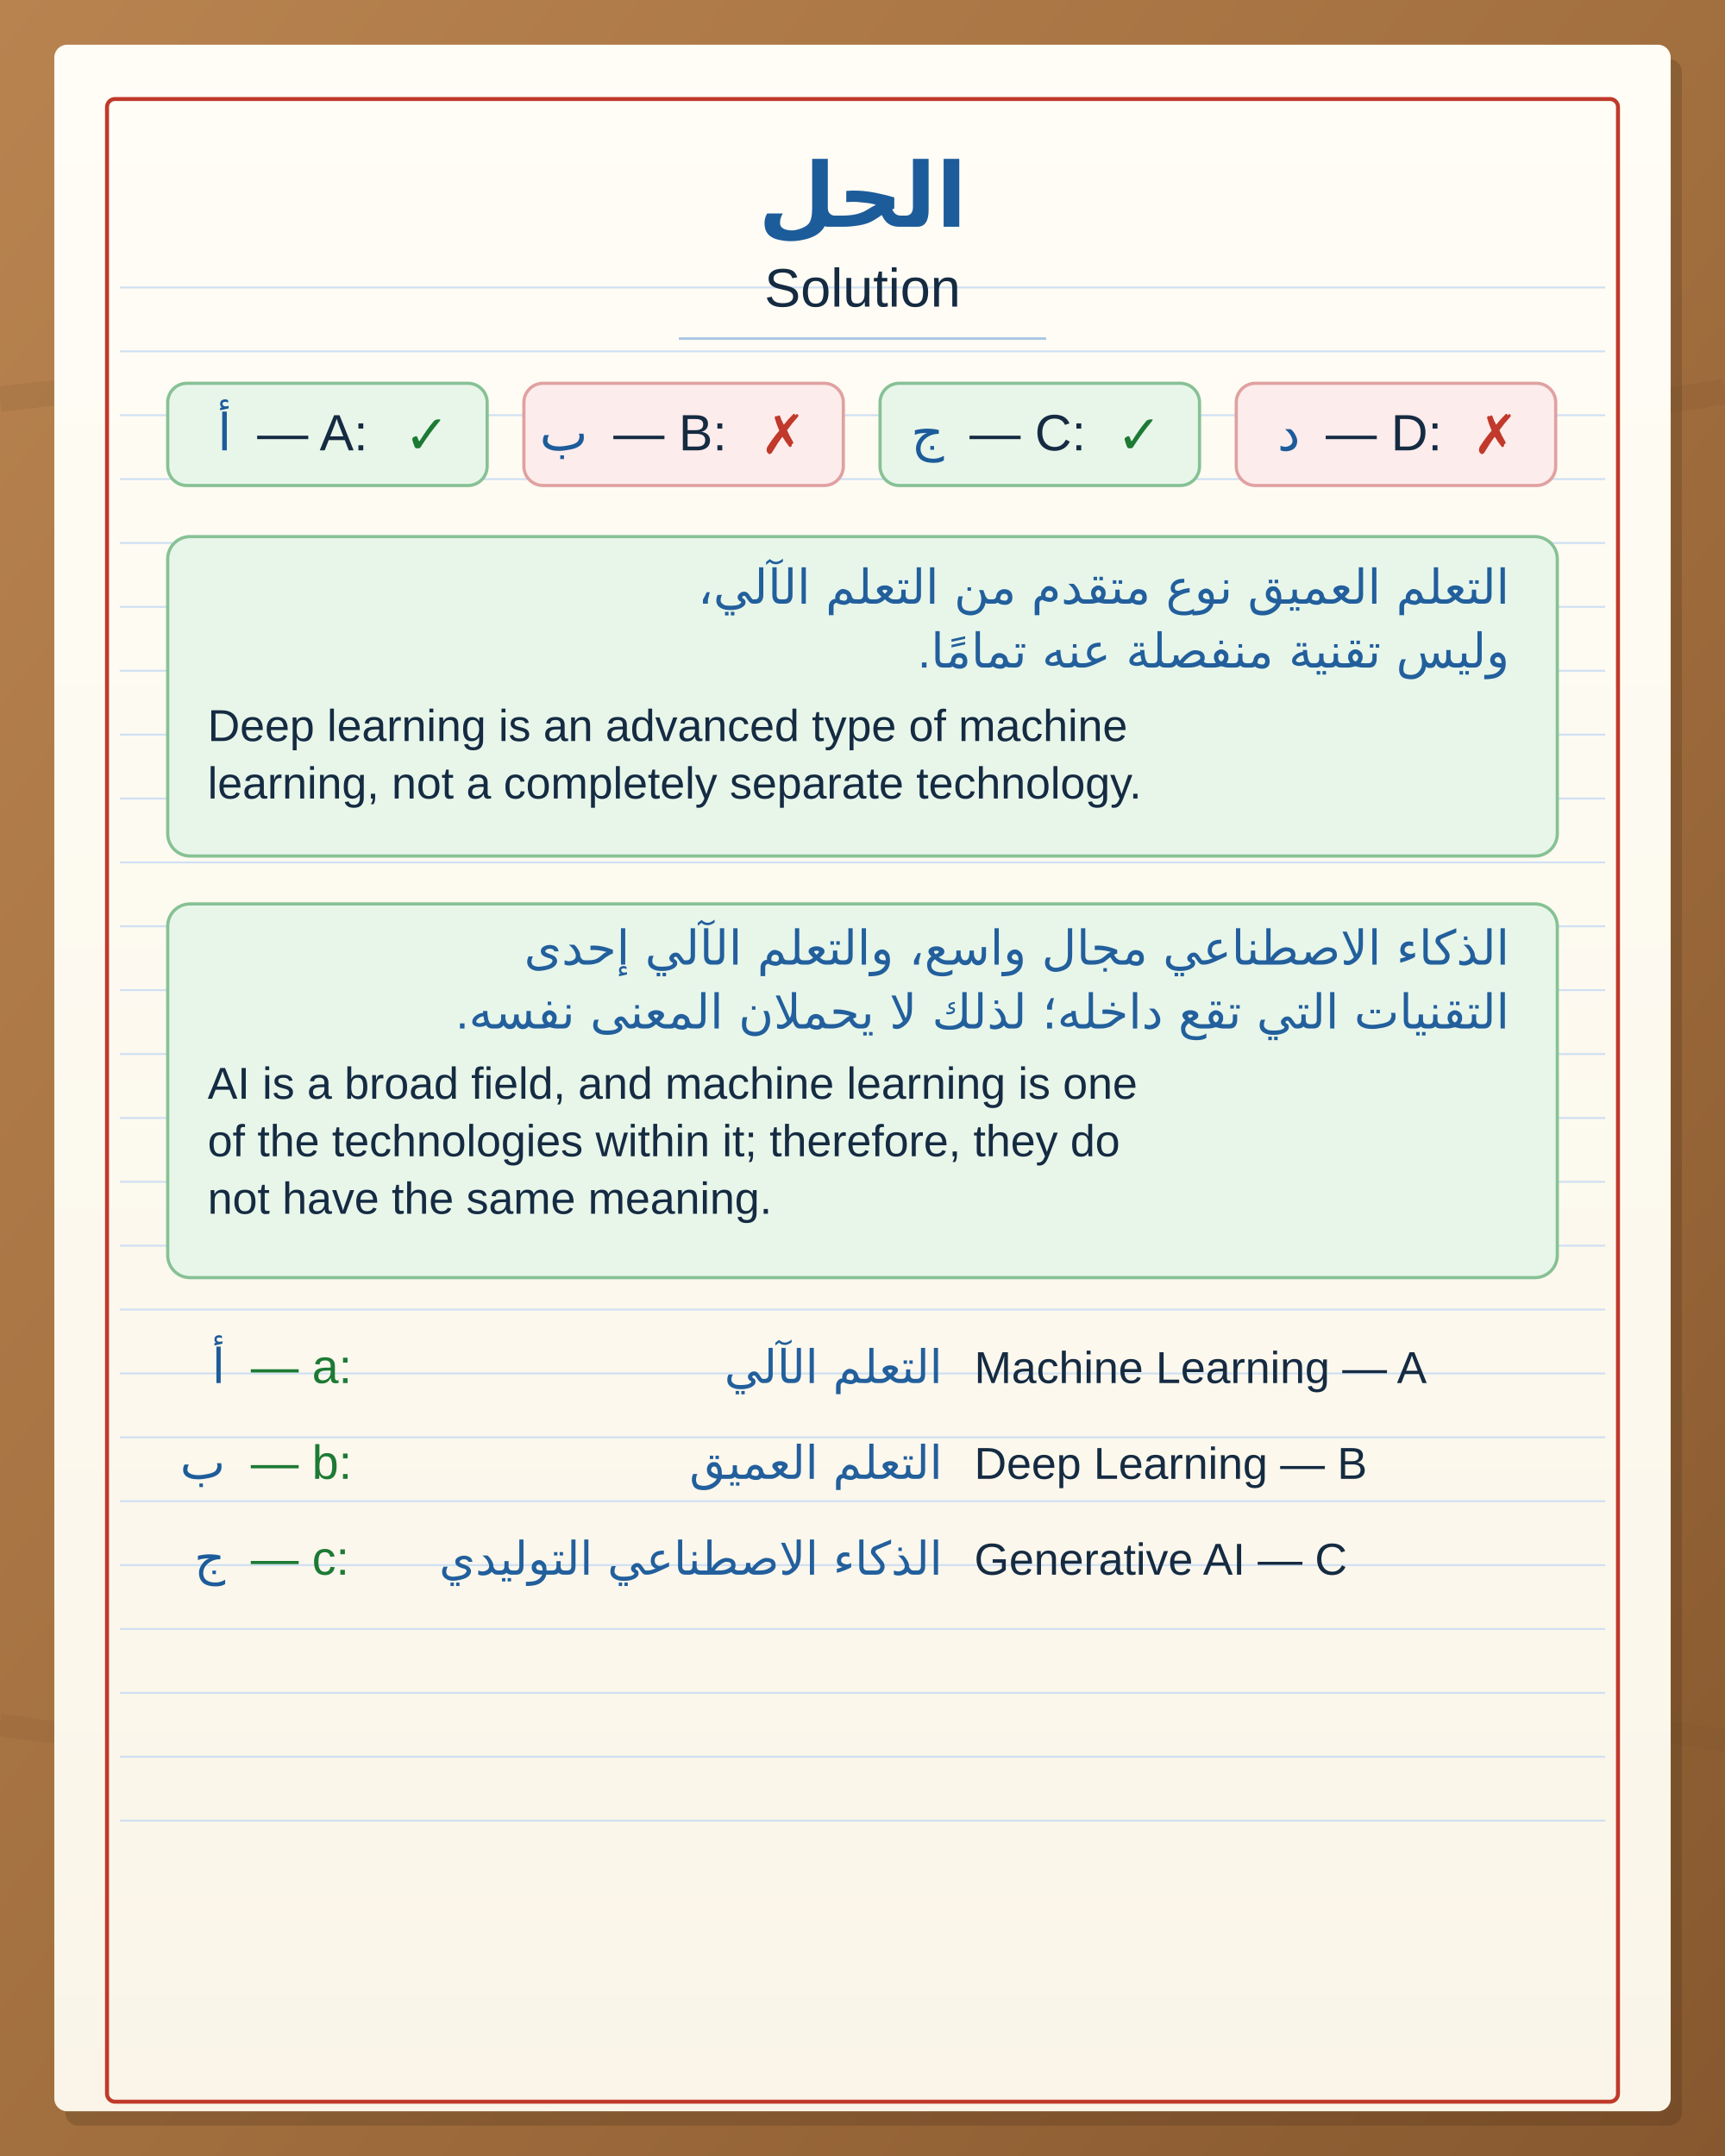
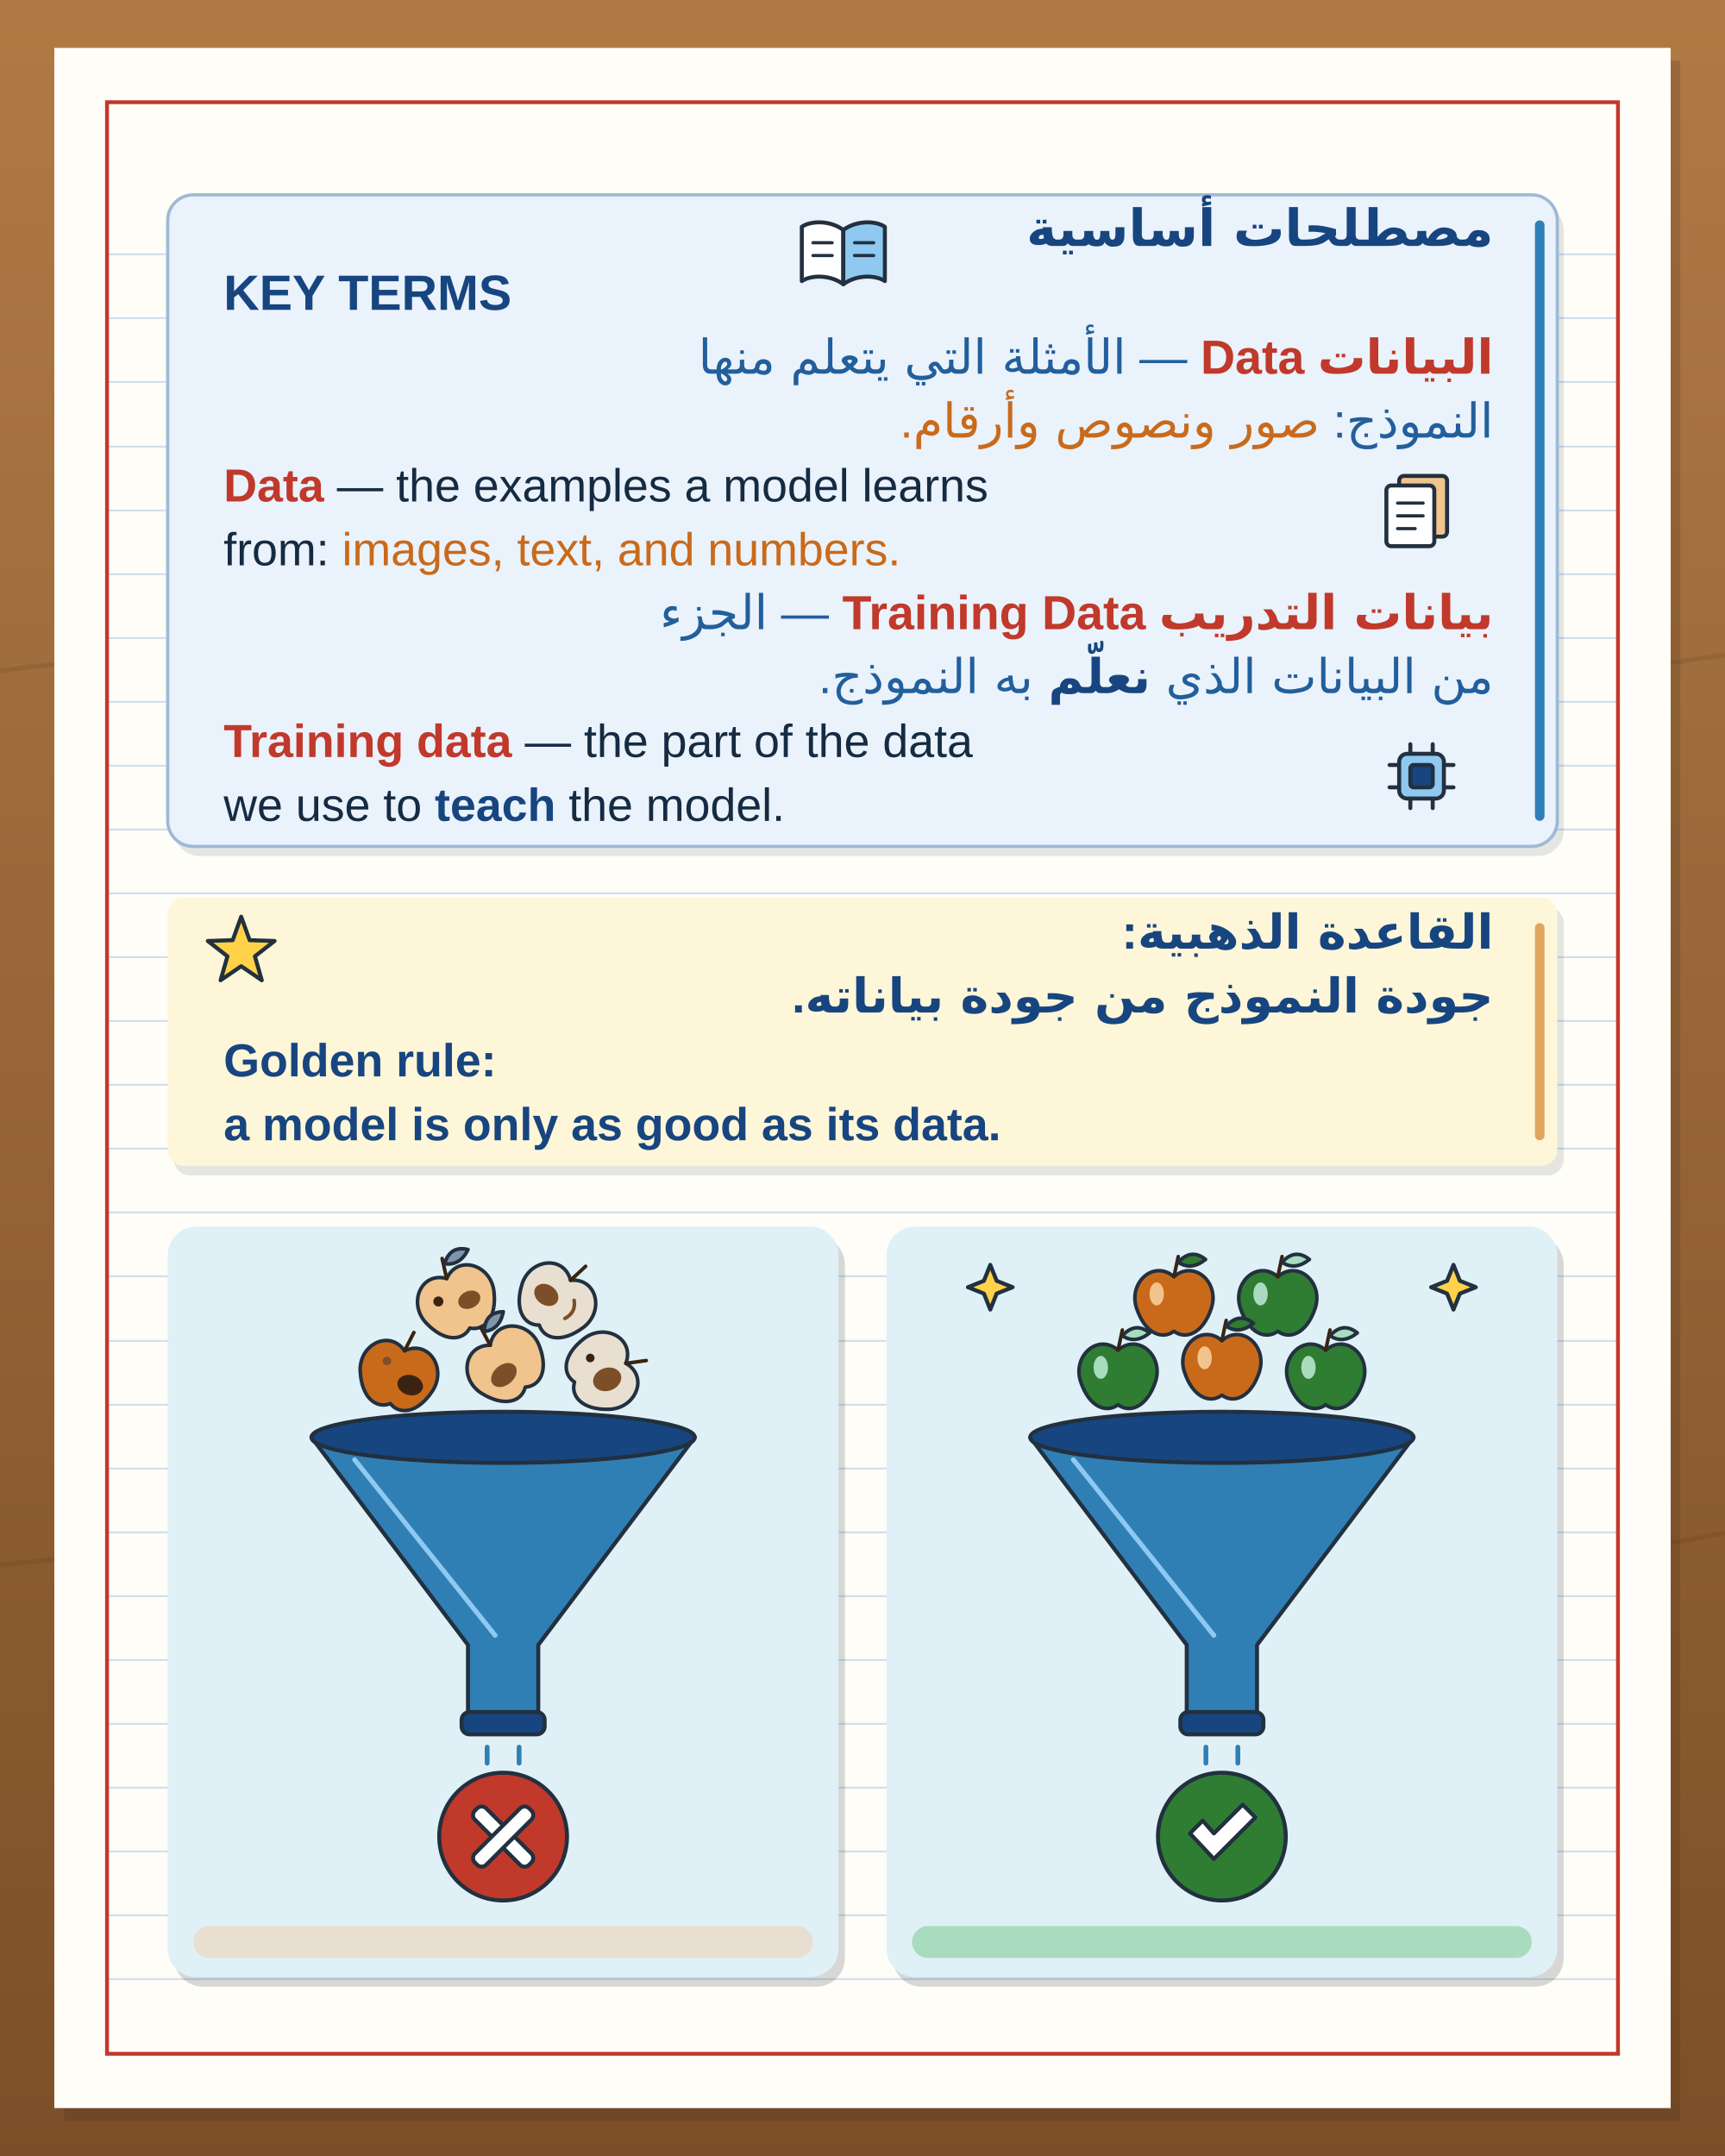
<svg xmlns="http://www.w3.org/2000/svg" width="1080" height="1350" viewBox="0 0 1080 1350" preserveAspectRatio="xMidYMid meet" style="width:100%;height:auto;max-width:1080px;display:block;margin:0 auto;">
  <defs>
-     <linearGradient id="deskWood" x1="0" y1="0" x2="1" y2="1">
-       <stop offset="0" stop-color="#b8834f" />
-       <stop offset="0.55" stop-color="#a06d3d" />
-       <stop offset="1" stop-color="#87582f" />
+     <linearGradient id="pmDesk" x1="0" y1="0" x2="0" y2="1">
+       <stop offset="0" stop-color="#b07a45" />
+       <stop offset="1" stop-color="#7d4f28" />
    </linearGradient>
-     <linearGradient id="paperTone" x1="0" y1="0" x2="0" y2="1">
-       <stop offset="0" stop-color="#fffdf6" />
-       <stop offset="1" stop-color="#faf5e8" />
-     </linearGradient>
+     <pattern id="pmRules" x="0" y="120" width="1080" height="40" patternUnits="userSpaceOnUse">
+       <line x1="0" y1="39.5" x2="1080" y2="39.5" stroke="#cfe0f0" stroke-width="1.4" />
+     </pattern>
  </defs>
-   <rect x="0" y="0" width="1080" height="1350" fill="url(#deskWood)" />
-   <path d="M0 250 C 300 210, 780 300, 1080 245" fill="none" stroke="#6f4523" stroke-width="16" opacity=".13" />
-   <path d="M0 1080 C 320 1130, 760 1035, 1080 1090" fill="none" stroke="#6f4523" stroke-width="14" opacity=".11" />
-   <rect x="41" y="37" width="1012" height="1294" rx="8" fill="#3b2413" opacity=".22" />
-   <rect x="34" y="28" width="1012" height="1294" rx="8" fill="url(#paperTone)" />
-   <g stroke="#cfe0f2" stroke-width="1.2">
-     <line x1="75" y1="180" x2="1005" y2="180" />
-     <line x1="75" y1="220" x2="1005" y2="220" />
-     <line x1="75" y1="260" x2="1005" y2="260" />
-     <line x1="75" y1="300" x2="1005" y2="300" />
-     <line x1="75" y1="340" x2="1005" y2="340" />
-     <line x1="75" y1="380" x2="1005" y2="380" />
-     <line x1="75" y1="420" x2="1005" y2="420" />
-     <line x1="75" y1="460" x2="1005" y2="460" />
-     <line x1="75" y1="500" x2="1005" y2="500" />
-     <line x1="75" y1="540" x2="1005" y2="540" />
-     <line x1="75" y1="580" x2="1005" y2="580" />
-     <line x1="75" y1="620" x2="1005" y2="620" />
-     <line x1="75" y1="660" x2="1005" y2="660" />
-     <line x1="75" y1="700" x2="1005" y2="700" />
-     <line x1="75" y1="740" x2="1005" y2="740" />
-     <line x1="75" y1="780" x2="1005" y2="780" />
-     <line x1="75" y1="820" x2="1005" y2="820" />
-     <line x1="75" y1="860" x2="1005" y2="860" />
-     <line x1="75" y1="900" x2="1005" y2="900" />
-     <line x1="75" y1="940" x2="1005" y2="940" />
-     <line x1="75" y1="980" x2="1005" y2="980" />
-     <line x1="75" y1="1020" x2="1005" y2="1020" />
-     <line x1="75" y1="1060" x2="1005" y2="1060" />
-     <line x1="75" y1="1100" x2="1005" y2="1100" />
-     <line x1="75" y1="1140" x2="1005" y2="1140" />
+   <rect x="0" y="0" width="1080" height="1350" fill="url(#pmDesk)" />
+   <path d="M0 420 C 300 380, 700 470, 1080 410" fill="none" stroke="#3a2411" stroke-width="3" opacity=".12" />
+   <path d="M0 980 C 350 940, 720 1030, 1080 960" fill="none" stroke="#3a2411" stroke-width="3" opacity=".12" />
+   <rect x="40" y="38" width="1012" height="1290" fill="#3a2411" opacity=".18" />
+   <rect x="34" y="30" width="1012" height="1290" fill="#fffdf7" />
+   <rect x="67" y="120" width="946" height="1152" fill="url(#pmRules)" />
+   <rect x="67" y="64" width="946" height="1222" fill="none" stroke="#c0392b" stroke-width="2.4" />
+   <rect x="109" y="128" width="870" height="408" rx="16" fill="#22303f" opacity=".12" />
+   <rect x="105" y="122" width="870" height="408" rx="16" fill="#eaf2fb" stroke="#9db9d6" stroke-width="2" />
+   <rect x="961" y="138" width="6" height="376" rx="3" fill="#2f7fb5" />
+   <rect x="109" y="568" width="870" height="168" rx="10" fill="#22303f" opacity=".12" />
+   <rect x="105" y="562" width="870" height="168" rx="10" fill="#fdf6d8" />
+   <rect x="961" y="578" width="6" height="136" rx="3" fill="#e0a55e" />
+   <rect x="109" y="774" width="420" height="470" rx="18" fill="#22303f" opacity=".18" />
+   <rect x="559" y="774" width="420" height="470" rx="18" fill="#22303f" opacity=".18" />
+   <rect x="105" y="768" width="420" height="470" rx="18" fill="#dff1f7" />
+   <rect x="555" y="768" width="420" height="470" rx="18" fill="#dff1f7" />
+   <rect x="121" y="1206" width="388" height="20" rx="10" fill="#e8dfd1" />
+   <rect x="571" y="1206" width="388" height="20" rx="10" fill="#a9dcbe" />
+   <g transform="translate(500 136)" stroke="#22303f" stroke-width="2.5" stroke-linecap="round" stroke-linejoin="round">
+     <path d="M 28 8 C 20 2, 8 2, 2 6 L 2 40 C 8 36, 20 36, 28 42 Z" fill="#ffffff" />
+     <path d="M 28 8 C 36 2, 48 2, 54 6 L 54 40 C 48 36, 36 36, 28 42 Z" fill="#8fc9f2" />
+     <line x1="9" y1="16" x2="21" y2="16" stroke-width="2" />
+     <line x1="9" y1="24" x2="21" y2="24" stroke-width="2" />
+     <line x1="35" y1="16" x2="47" y2="16" stroke-width="2" />
+     <line x1="35" y1="24" x2="47" y2="24" stroke-width="2" />
  </g>
-   <rect x="67" y="62" width="946" height="1254" rx="5" fill="none" stroke="#c0392b" stroke-width="2.5" />
-   <text x="540" y="142" direction="rtl" unicode-bidi="plaintext" text-anchor="middle" font-family="Tahoma, Arial, Segoe UI, sans-serif" font-size="56" font-weight="bold" fill="#1d5c9a">الحل</text>
-   <text x="540" y="192" direction="ltr" unicode-bidi="plaintext" text-anchor="middle" font-family="Segoe Print, Comic Sans MS, Arial, sans-serif" font-size="34" fill="#152b42">Solution</text>
-   <line x1="425" y1="212" x2="655" y2="212" stroke="#a9c7e4" stroke-width="1.6" />
-   <rect x="105" y="240" width="200" height="64" rx="12" fill="#e8f6ea" stroke="#86c194" stroke-width="2" />
-   <rect x="328" y="240" width="200" height="64" rx="12" fill="#fdecec" stroke="#e0a1a1" stroke-width="2" />
-   <rect x="551" y="240" width="200" height="64" rx="12" fill="#e8f6ea" stroke="#86c194" stroke-width="2" />
-   <rect x="774" y="240" width="200" height="64" rx="12" fill="#fdecec" stroke="#e0a1a1" stroke-width="2" />
-   <text x="145" y="282" direction="rtl" unicode-bidi="plaintext" text-anchor="start" font-family="Tahoma, Arial, Segoe UI, sans-serif" font-size="32" fill="#1d5c9a">أ</text>
-   <text x="161" y="282" direction="ltr" unicode-bidi="plaintext" text-anchor="start" font-family="Segoe Print, Comic Sans MS, Arial, sans-serif" font-size="32" fill="#152b42">— A:</text>
-   <text x="253" y="284" direction="ltr" unicode-bidi="plaintext" text-anchor="start" font-family="Segoe UI Symbol, DejaVu Sans, Arial, sans-serif" font-size="34" fill="#1d7a34">✓</text>
-   <text x="368" y="282" direction="rtl" unicode-bidi="plaintext" text-anchor="start" font-family="Tahoma, Arial, Segoe UI, sans-serif" font-size="32" fill="#1d5c9a">ب</text>
-   <text x="384" y="282" direction="ltr" unicode-bidi="plaintext" text-anchor="start" font-family="Segoe Print, Comic Sans MS, Arial, sans-serif" font-size="32" fill="#152b42">— B:</text>
-   <text x="476" y="284" direction="ltr" unicode-bidi="plaintext" text-anchor="start" font-family="Segoe UI Symbol, DejaVu Sans, Arial, sans-serif" font-size="34" fill="#c0392b">✗</text>
-   <text x="591" y="282" direction="rtl" unicode-bidi="plaintext" text-anchor="start" font-family="Tahoma, Arial, Segoe UI, sans-serif" font-size="32" fill="#1d5c9a">ج</text>
-   <text x="607" y="282" direction="ltr" unicode-bidi="plaintext" text-anchor="start" font-family="Segoe Print, Comic Sans MS, Arial, sans-serif" font-size="32" fill="#152b42">— C:</text>
-   <text x="699" y="284" direction="ltr" unicode-bidi="plaintext" text-anchor="start" font-family="Segoe UI Symbol, DejaVu Sans, Arial, sans-serif" font-size="34" fill="#1d7a34">✓</text>
-   <text x="814" y="282" direction="rtl" unicode-bidi="plaintext" text-anchor="start" font-family="Tahoma, Arial, Segoe UI, sans-serif" font-size="32" fill="#1d5c9a">د</text>
-   <text x="830" y="282" direction="ltr" unicode-bidi="plaintext" text-anchor="start" font-family="Segoe Print, Comic Sans MS, Arial, sans-serif" font-size="32" fill="#152b42">— D:</text>
-   <text x="922" y="284" direction="ltr" unicode-bidi="plaintext" text-anchor="start" font-family="Segoe UI Symbol, DejaVu Sans, Arial, sans-serif" font-size="34" fill="#c0392b">✗</text>
-   <rect x="105" y="336" width="870" height="200" rx="14" fill="#e8f6ea" stroke="#86c194" stroke-width="2" />
-   <text x="945" y="378" direction="rtl" unicode-bidi="plaintext" text-anchor="start" font-family="Tahoma, Arial, Segoe UI, sans-serif" font-size="30" fill="#225f9c">
-     <tspan x="945" dy="0">التعلم العميق نوع متقدم من التعلم الآلي،</tspan>
-     <tspan x="945" dy="40">وليس تقنية منفصلة عنه تمامًا.</tspan>
+   <g transform="translate(866 298)" stroke="#22303f" stroke-width="2.5" stroke-linecap="round" stroke-linejoin="round">
+     <rect x="10" y="0" width="30" height="38" rx="3" fill="#f0c48c" />
+     <rect x="2" y="6" width="30" height="38" rx="3" fill="#ffffff" />
+     <line x1="9" y1="17" x2="25" y2="17" stroke-width="2" />
+     <line x1="9" y1="25" x2="25" y2="25" stroke-width="2" />
+     <line x1="9" y1="33" x2="20" y2="33" stroke-width="2" />
+   </g>
+   <g transform="translate(890 486)" stroke="#22303f" stroke-width="2.5" stroke-linecap="round" stroke-linejoin="round">
+     <line x1="-7" y1="-20" x2="-7" y2="-14" />
+     <line x1="7" y1="-20" x2="7" y2="-14" />
+     <line x1="-7" y1="14" x2="-7" y2="20" />
+     <line x1="7" y1="14" x2="7" y2="20" />
+     <line x1="-20" y1="-7" x2="-14" y2="-7" />
+     <line x1="-20" y1="7" x2="-14" y2="7" />
+     <line x1="14" y1="-7" x2="20" y2="-7" />
+     <line x1="14" y1="7" x2="20" y2="7" />
+     <rect x="-14" y="-14" width="28" height="28" rx="5" fill="#8fc9f2" />
+     <rect x="-7" y="-7" width="14" height="14" rx="2" fill="#17457f" />
+   </g>
+   <g transform="translate(127 572)" stroke="#22303f" stroke-width="2.5" stroke-linecap="round" stroke-linejoin="round">
+     <polygon points="24,2 29.3,16.7 44.9,17.2 32.6,26.8 36.9,41.8 24,33 11.1,41.8 15.4,26.8 3.1,17.2 18.7,16.7" fill="#ffd24a" />
+   </g>
+   <g stroke="#22303f" stroke-width="2.5" stroke-linecap="round" stroke-linejoin="round">
+     <polygon points="645,900 885,900 787,1030 787,1080 743,1080 743,1030" fill="#2f7fb5" />
+     <line x1="672" y1="914" x2="760" y2="1024" stroke="#8fc9f2" stroke-width="3" />
+     <rect x="739" y="1072" width="52" height="14" rx="5" fill="#17457f" />
+     <ellipse cx="765" cy="900" rx="120" ry="16" fill="#17457f" />
+     <line x1="755" y1="1094" x2="755" y2="1104" stroke="#2f7fb5" stroke-width="3" />
+     <line x1="775" y1="1094" x2="775" y2="1104" stroke="#2f7fb5" stroke-width="3" />
+     <polygon points="620,792 624,802 634,806 624,810 620,820 616,810 606,806 616,802" fill="#ffd24a" />
+     <polygon points="910,792 914,802 924,806 914,810 910,820 906,810 896,806 906,802" fill="#ffd24a" />
+     <g transform="translate(735 812) scale(.9)">
+       <path d="M 0 -14 C 14 -26, 32 -10, 26 8 C 20 26, 8 30, 0 24 C -8 30, -20 26, -26 8 C -32 -10, -14 -26, 0 -14 Z" fill="#c96a1b" />
+       <path d="M 0 -14 L 3 -28" fill="none" stroke="#3a2411" />
+       <path d="M 3 -24 Q 12 -34 22 -26 Q 12 -18 3 -24 Z" fill="#2e7d32" />
+       <ellipse cx="-12" cy="-2" rx="5" ry="8" fill="#f0c48c" stroke="none" />
+     </g>
+     <g transform="translate(800 812) scale(.9)">
+       <path d="M 0 -14 C 14 -26, 32 -10, 26 8 C 20 26, 8 30, 0 24 C -8 30, -20 26, -26 8 C -32 -10, -14 -26, 0 -14 Z" fill="#2e7d32" />
+       <path d="M 0 -14 L 3 -28" fill="none" stroke="#3a2411" />
+       <path d="M 3 -24 Q 12 -34 22 -26 Q 12 -18 3 -24 Z" fill="#a9dcbe" />
+       <ellipse cx="-12" cy="-2" rx="5" ry="8" fill="#a9dcbe" stroke="none" />
+     </g>
+     <g transform="translate(700 858) scale(.9)">
+       <path d="M 0 -14 C 14 -26, 32 -10, 26 8 C 20 26, 8 30, 0 24 C -8 30, -20 26, -26 8 C -32 -10, -14 -26, 0 -14 Z" fill="#2e7d32" />
+       <path d="M 0 -14 L 3 -28" fill="none" stroke="#3a2411" />
+       <path d="M 3 -24 Q 12 -34 22 -26 Q 12 -18 3 -24 Z" fill="#a9dcbe" />
+       <ellipse cx="-12" cy="-2" rx="5" ry="8" fill="#a9dcbe" stroke="none" />
+     </g>
+     <g transform="translate(765 852) scale(.9)">
+       <path d="M 0 -14 C 14 -26, 32 -10, 26 8 C 20 26, 8 30, 0 24 C -8 30, -20 26, -26 8 C -32 -10, -14 -26, 0 -14 Z" fill="#c96a1b" />
+       <path d="M 0 -14 L 3 -28" fill="none" stroke="#3a2411" />
+       <path d="M 3 -24 Q 12 -34 22 -26 Q 12 -18 3 -24 Z" fill="#2e7d32" />
+       <ellipse cx="-12" cy="-2" rx="5" ry="8" fill="#f0c48c" stroke="none" />
+     </g>
+     <g transform="translate(830 858) scale(.9)">
+       <path d="M 0 -14 C 14 -26, 32 -10, 26 8 C 20 26, 8 30, 0 24 C -8 30, -20 26, -26 8 C -32 -10, -14 -26, 0 -14 Z" fill="#2e7d32" />
+       <path d="M 0 -14 L 3 -28" fill="none" stroke="#3a2411" />
+       <path d="M 3 -24 Q 12 -34 22 -26 Q 12 -18 3 -24 Z" fill="#a9dcbe" />
+       <ellipse cx="-12" cy="-2" rx="5" ry="8" fill="#a9dcbe" stroke="none" />
+     </g>
+     <g transform="translate(765 1150)">
+       <circle cx="0" cy="0" r="40" fill="#2e7d32" />
+       <polygon points="-20,-2 -12,-10 -5,-2 13,-20 21,-12 -5,14" fill="#ffffff" />
+     </g>
+   </g>
+   <g stroke="#22303f" stroke-width="2.5" stroke-linecap="round" stroke-linejoin="round">
+     <polygon points="195,900 435,900 337,1030 337,1080 293,1080 293,1030" fill="#2f7fb5" />
+     <line x1="222" y1="914" x2="310" y2="1024" stroke="#8fc9f2" stroke-width="3" />
+     <rect x="289" y="1072" width="52" height="14" rx="5" fill="#17457f" />
+     <ellipse cx="315" cy="900" rx="120" ry="16" fill="#17457f" />
+     <line x1="305" y1="1094" x2="305" y2="1104" stroke="#2f7fb5" stroke-width="3" />
+     <line x1="325" y1="1094" x2="325" y2="1104" stroke="#2f7fb5" stroke-width="3" />
+     <g transform="translate(285 812) rotate(-25) scale(.9)">
+       <path d="M 0 -14 C 14 -26, 32 -10, 26 8 C 20 26, 8 30, 0 24 C -8 30, -20 26, -26 8 C -32 -10, -14 -26, 0 -14 Z" fill="#f0c48c" />
+       <path d="M 0 -14 L 3 -28" fill="none" stroke="#3a2411" />
+       <path d="M 3 -24 Q 12 -34 22 -26 Q 12 -18 3 -24 Z" fill="#7f95ab" />
+       <ellipse cx="8" cy="6" rx="8" ry="6" fill="#7d4f28" stroke="none" />
+       <circle cx="-12" cy="-2" r="3.5" fill="#3a2411" stroke="none" />
+     </g>
+     <g transform="translate(350 812) rotate(35) scale(.9)">
+       <path d="M 0 -14 C 14 -26, 32 -10, 26 8 C 20 26, 8 30, 0 24 C -8 30, -20 26, -26 8 C -32 -10, -14 -26, 0 -14 Z" fill="#e8dfd1" />
+       <path d="M 0 -14 L 3 -28" fill="none" stroke="#3a2411" />
+       <ellipse cx="-8" cy="4" rx="9" ry="7" fill="#7d4f28" stroke="none" />
+       <path d="M 10 -4 Q 16 2 12 10" fill="none" stroke="#7d4f28" />
+     </g>
+     <g transform="translate(250 858) rotate(15) scale(.9)">
+       <path d="M 0 -14 C 14 -26, 32 -10, 26 8 C 20 26, 8 30, 0 24 C -8 30, -20 26, -26 8 C -32 -10, -14 -26, 0 -14 Z" fill="#c96a1b" />
+       <path d="M 0 -14 L 3 -28" fill="none" stroke="#3a2411" />
+       <ellipse cx="10" cy="8" rx="9" ry="7" fill="#3a2411" stroke="none" />
+       <circle cx="-10" cy="-4" r="3" fill="#7d4f28" stroke="none" />
+     </g>
+     <g transform="translate(315 852) rotate(-40) scale(.9)">
+       <path d="M 0 -14 C 14 -26, 32 -10, 26 8 C 20 26, 8 30, 0 24 C -8 30, -20 26, -26 8 C -32 -10, -14 -26, 0 -14 Z" fill="#f0c48c" />
+       <path d="M 0 -14 L 3 -28" fill="none" stroke="#3a2411" />
+       <path d="M 3 -24 Q 12 -34 22 -26 Q 12 -18 3 -24 Z" fill="#7f95ab" />
+       <ellipse cx="-6" cy="8" rx="10" ry="7" fill="#7d4f28" stroke="none" />
+     </g>
+     <g transform="translate(380 858) rotate(70) scale(.9)">
+       <path d="M 0 -14 C 14 -26, 32 -10, 26 8 C 20 26, 8 30, 0 24 C -8 30, -20 26, -26 8 C -32 -10, -14 -26, 0 -14 Z" fill="#e8dfd1" />
+       <path d="M 0 -14 L 3 -28" fill="none" stroke="#3a2411" />
+       <ellipse cx="6" cy="2" rx="8" ry="10" fill="#7d4f28" stroke="none" />
+       <circle cx="-12" cy="8" r="3" fill="#3a2411" stroke="none" />
+     </g>
+     <g transform="translate(315 1150)">
+       <circle cx="0" cy="0" r="40" fill="#c0392b" />
+       <g transform="rotate(45)">
+         <rect x="-24" y="-5" width="48" height="10" rx="4" fill="#ffffff" />
+         <rect x="-5" y="-24" width="10" height="48" rx="4" fill="#ffffff" />
+       </g>
+     </g>
+   </g>
+   <text x="935" y="154" direction="rtl" unicode-bidi="plaintext" text-anchor="start" font-family="Tahoma, Arial, Segoe UI, sans-serif" font-size="32" font-weight="bold" fill="#17457f">مصطلحات أساسية</text>
+   <text x="140" y="194" direction="ltr" unicode-bidi="plaintext" text-anchor="start" font-family="Segoe Print, Comic Sans MS, Arial, sans-serif" font-size="31" font-weight="bold" fill="#17457f">KEY TERMS</text>
+   <text x="935" y="234" direction="rtl" unicode-bidi="plaintext" text-anchor="start" font-family="Tahoma, Arial, Segoe UI, sans-serif" font-size="30" fill="#225f9c">
+     <tspan x="935" dy="0">
+       <tspan font-weight="bold" fill="#c0392b">البيانات</tspan>
+       <tspan font-weight="bold" fill="#c0392b">Data</tspan> — الأمثلة التي يتعلم منها</tspan>
+     <tspan x="935" dy="40">النموذج: <tspan fill="#c96a1b">صور ونصوص وأرقام.</tspan>
+     </tspan>
  </text>
-   <text x="130" y="464" direction="ltr" unicode-bidi="plaintext" text-anchor="start" font-family="Segoe Print, Comic Sans MS, Arial, sans-serif" font-size="28" fill="#152b42">
-     <tspan x="130" dy="0">Deep learning is an advanced type of machine</tspan>
-     <tspan x="130" dy="36">learning, not a completely separate technology.</tspan>
+   <text x="140" y="314" direction="ltr" unicode-bidi="plaintext" text-anchor="start" font-family="Segoe Print, Comic Sans MS, Arial, sans-serif" font-size="29" fill="#152b42">
+     <tspan x="140" dy="0">
+       <tspan font-weight="bold" fill="#c0392b">Data</tspan> — the examples a model learns</tspan>
+     <tspan x="140" dy="40">from: <tspan fill="#c96a1b">images, text, and numbers.</tspan>
+     </tspan>
  </text>
-   <rect x="105" y="566" width="870" height="234" rx="14" fill="#e8f6ea" stroke="#86c194" stroke-width="2" />
-   <text x="945" y="604" direction="rtl" unicode-bidi="plaintext" text-anchor="start" font-family="Tahoma, Arial, Segoe UI, sans-serif" font-size="30" fill="#225f9c">
-     <tspan x="945" dy="0">الذكاء الاصطناعي مجال واسع، والتعلم الآلي إحدى</tspan>
-     <tspan x="945" dy="40">التقنيات التي تقع داخله؛ لذلك لا يحملان المعنى نفسه.</tspan>
+   <text x="935" y="394" direction="rtl" unicode-bidi="plaintext" text-anchor="start" font-family="Tahoma, Arial, Segoe UI, sans-serif" font-size="30" fill="#225f9c">
+     <tspan x="935" dy="0">
+       <tspan font-weight="bold" fill="#c0392b">بيانات التدريب</tspan>
+       <tspan font-weight="bold" fill="#c0392b">Training Data</tspan> — الجزء</tspan>
+     <tspan x="935" dy="40">من البيانات الذي <tspan font-weight="bold" fill="#17457f">نعلّم</tspan> به النموذج.</tspan>
  </text>
-   <text x="130" y="688" direction="ltr" unicode-bidi="plaintext" text-anchor="start" font-family="Segoe Print, Comic Sans MS, Arial, sans-serif" font-size="28" fill="#152b42">
-     <tspan x="130" dy="0">AI is a broad field, and machine learning is one</tspan>
-     <tspan x="130" dy="36">of the technologies within it; therefore, they do</tspan>
-     <tspan x="130" dy="36">not have the same meaning.</tspan>
+   <text x="140" y="474" direction="ltr" unicode-bidi="plaintext" text-anchor="start" font-family="Segoe Print, Comic Sans MS, Arial, sans-serif" font-size="29" fill="#152b42">
+     <tspan x="140" dy="0">
+       <tspan font-weight="bold" fill="#c0392b">Training data</tspan> — the part of the data</tspan>
+     <tspan x="140" dy="40">we use to <tspan font-weight="bold" fill="#17457f">teach</tspan> the model.</tspan>
  </text>
-   <text x="141" y="866" direction="rtl" unicode-bidi="plaintext" text-anchor="start" font-family="Tahoma, Arial, Segoe UI, sans-serif" font-size="30" fill="#1d5c9a">أ</text>
-   <text x="157" y="866" direction="ltr" unicode-bidi="plaintext" text-anchor="start" font-family="Segoe Print, Comic Sans MS, Arial, sans-serif" font-size="30" fill="#1d7a34">— a:</text>
-   <text x="590" y="866" direction="rtl" unicode-bidi="plaintext" text-anchor="start" font-family="Tahoma, Arial, Segoe UI, sans-serif" font-size="29" fill="#225f9c">التعلم الآلي</text>
-   <text x="610" y="866" direction="ltr" unicode-bidi="plaintext" text-anchor="start" font-family="Segoe Print, Comic Sans MS, Arial, sans-serif" font-size="28" fill="#152b42">Machine Learning — A</text>
-   <text x="141" y="926" direction="rtl" unicode-bidi="plaintext" text-anchor="start" font-family="Tahoma, Arial, Segoe UI, sans-serif" font-size="30" fill="#1d5c9a">ب</text>
-   <text x="157" y="926" direction="ltr" unicode-bidi="plaintext" text-anchor="start" font-family="Segoe Print, Comic Sans MS, Arial, sans-serif" font-size="30" fill="#1d7a34">— b:</text>
-   <text x="590" y="926" direction="rtl" unicode-bidi="plaintext" text-anchor="start" font-family="Tahoma, Arial, Segoe UI, sans-serif" font-size="29" fill="#225f9c">التعلم العميق</text>
-   <text x="610" y="926" direction="ltr" unicode-bidi="plaintext" text-anchor="start" font-family="Segoe Print, Comic Sans MS, Arial, sans-serif" font-size="28" fill="#152b42">Deep Learning — B</text>
-   <text x="141" y="986" direction="rtl" unicode-bidi="plaintext" text-anchor="start" font-family="Tahoma, Arial, Segoe UI, sans-serif" font-size="30" fill="#1d5c9a">ج</text>
-   <text x="157" y="986" direction="ltr" unicode-bidi="plaintext" text-anchor="start" font-family="Segoe Print, Comic Sans MS, Arial, sans-serif" font-size="30" fill="#1d7a34">— c:</text>
-   <text x="590" y="986" direction="rtl" unicode-bidi="plaintext" text-anchor="start" font-family="Tahoma, Arial, Segoe UI, sans-serif" font-size="29" fill="#225f9c">الذكاء الاصطناعي التوليدي</text>
-   <text x="610" y="986" direction="ltr" unicode-bidi="plaintext" text-anchor="start" font-family="Segoe Print, Comic Sans MS, Arial, sans-serif" font-size="28" fill="#152b42">Generative AI — C</text>
+   <text x="935" y="594" direction="rtl" unicode-bidi="plaintext" text-anchor="start" font-family="Tahoma, Arial, Segoe UI, sans-serif" font-size="30" font-weight="bold" fill="#17457f">
+     <tspan x="935" dy="0">القاعدة الذهبية:</tspan>
+     <tspan x="935" dy="40">جودة النموذج من جودة بياناته.</tspan>
+   </text>
+   <text x="140" y="674" direction="ltr" unicode-bidi="plaintext" text-anchor="start" font-family="Segoe Print, Comic Sans MS, Arial, sans-serif" font-size="29" font-weight="bold" fill="#17457f">
+     <tspan x="140" dy="0">Golden rule:</tspan>
+     <tspan x="140" dy="40">a model is only as good as its data.</tspan>
+   </text>
</svg>
